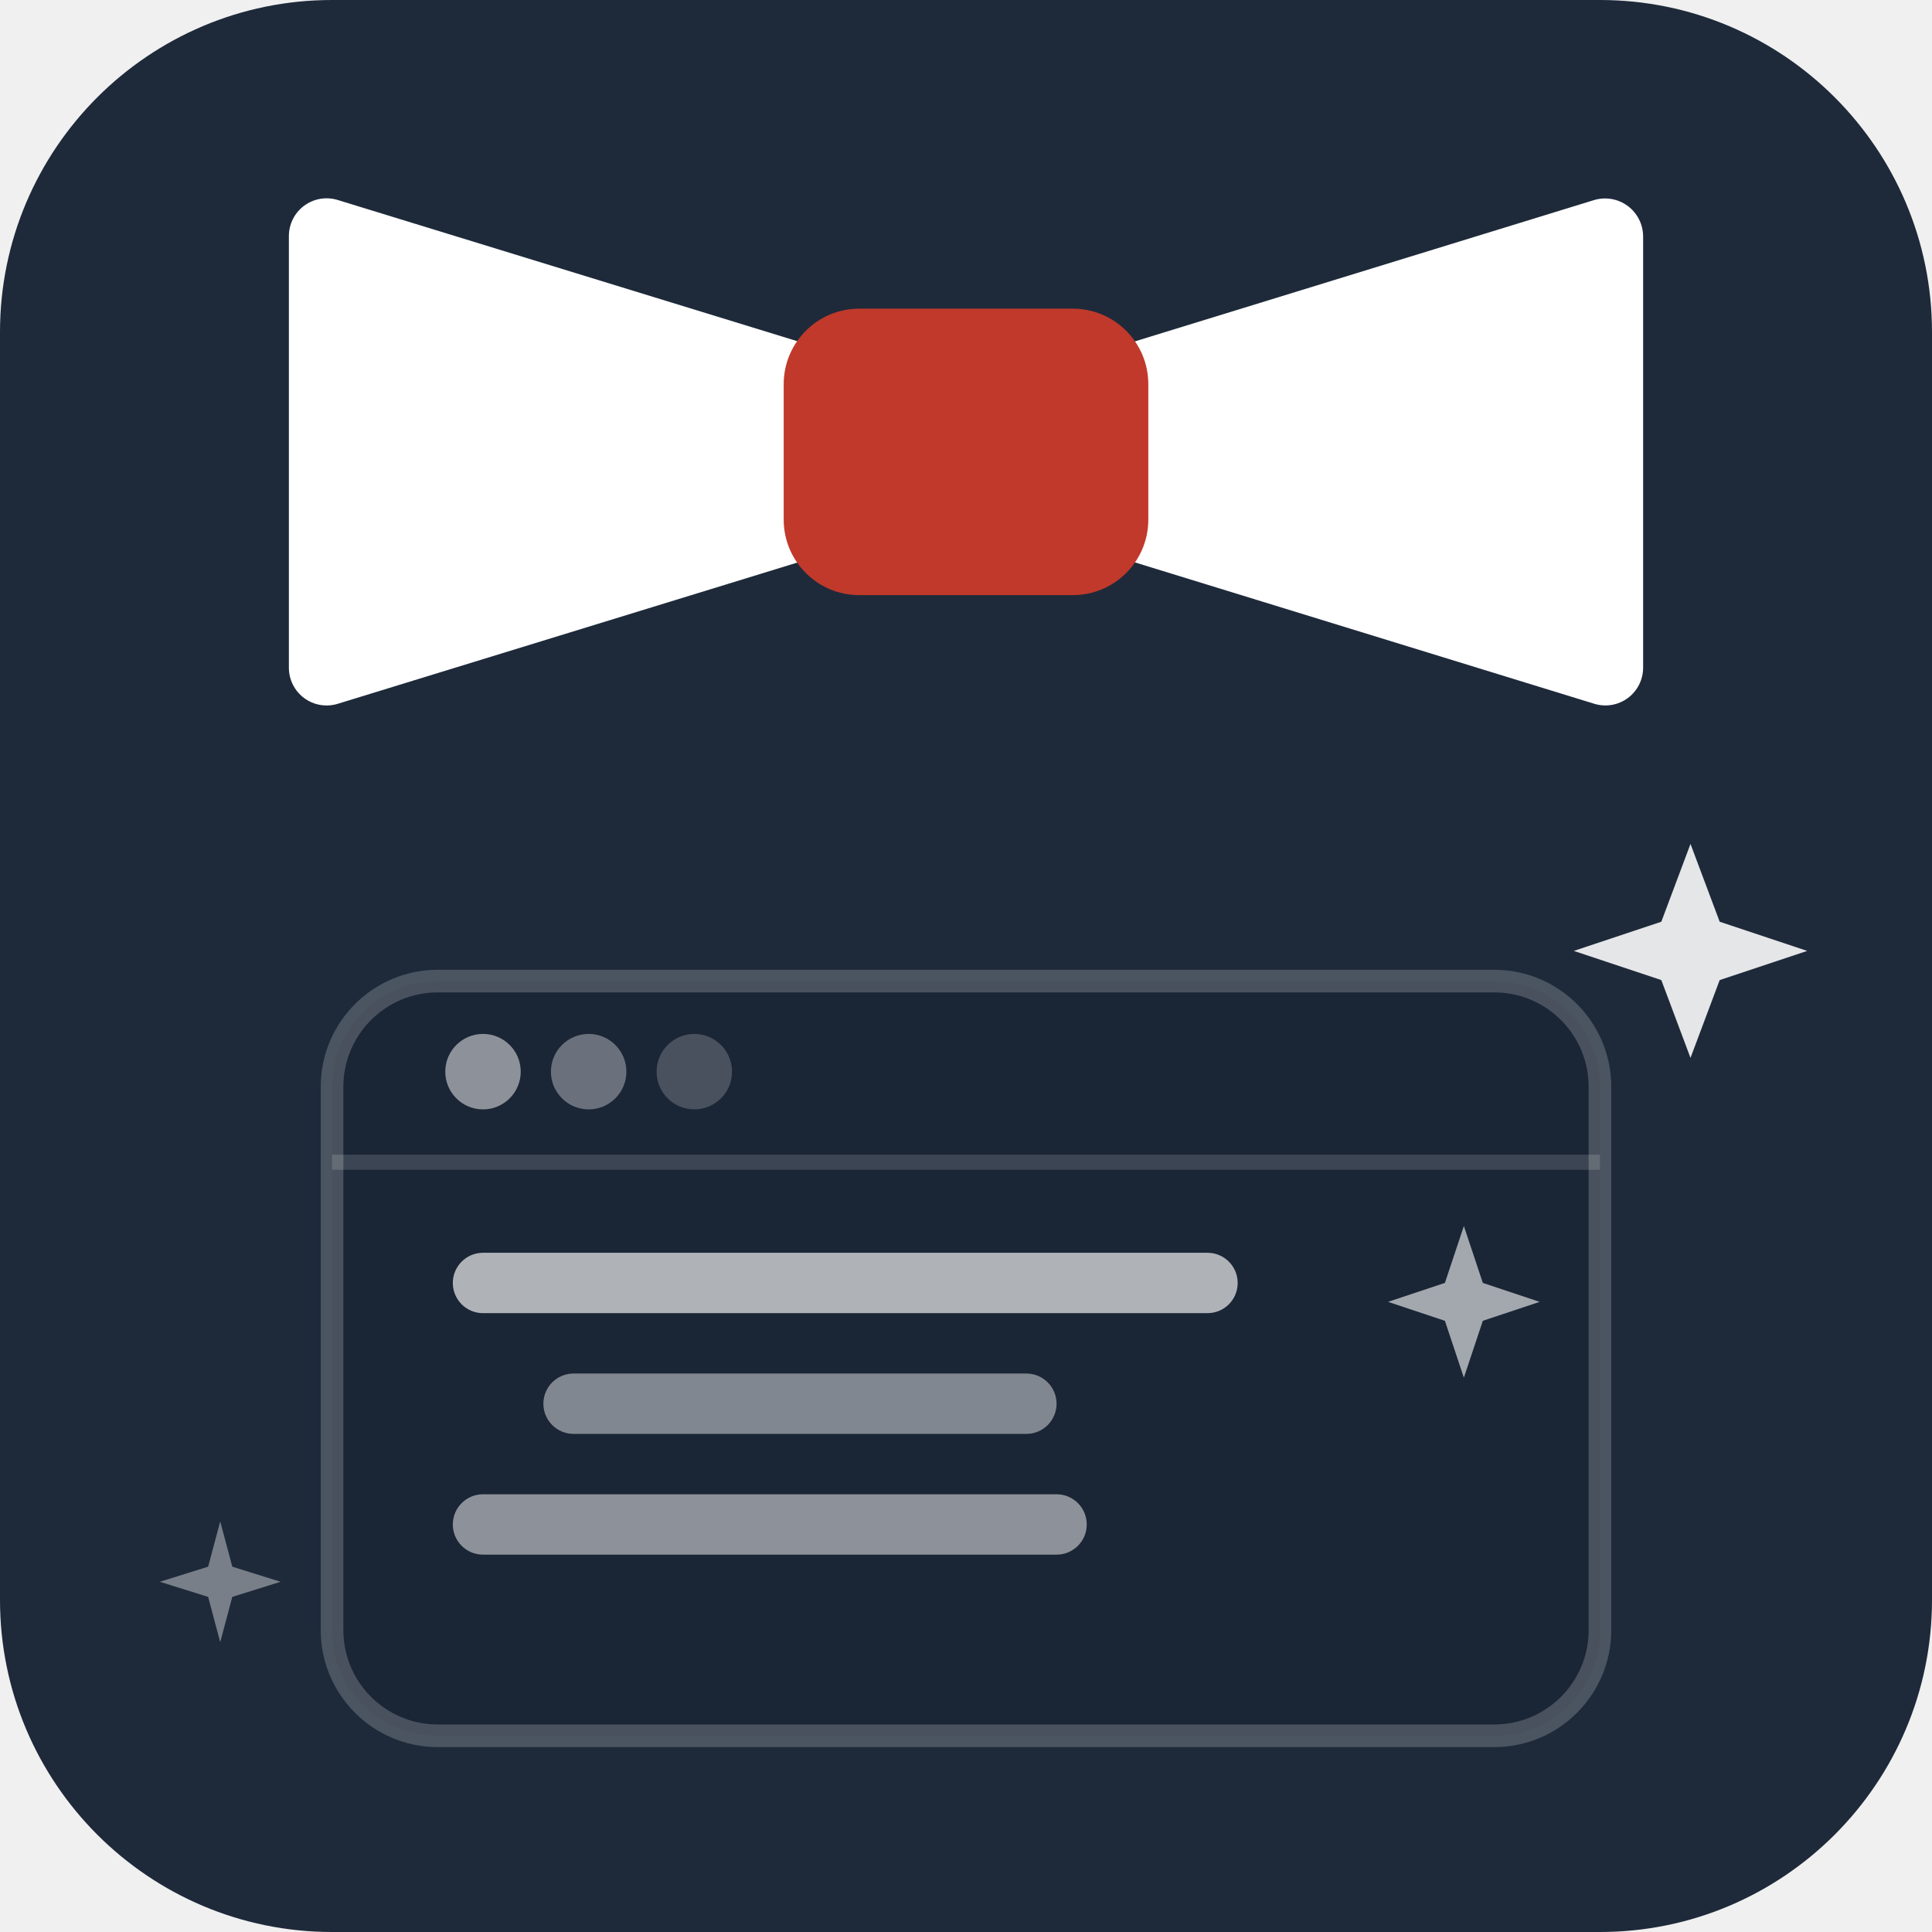
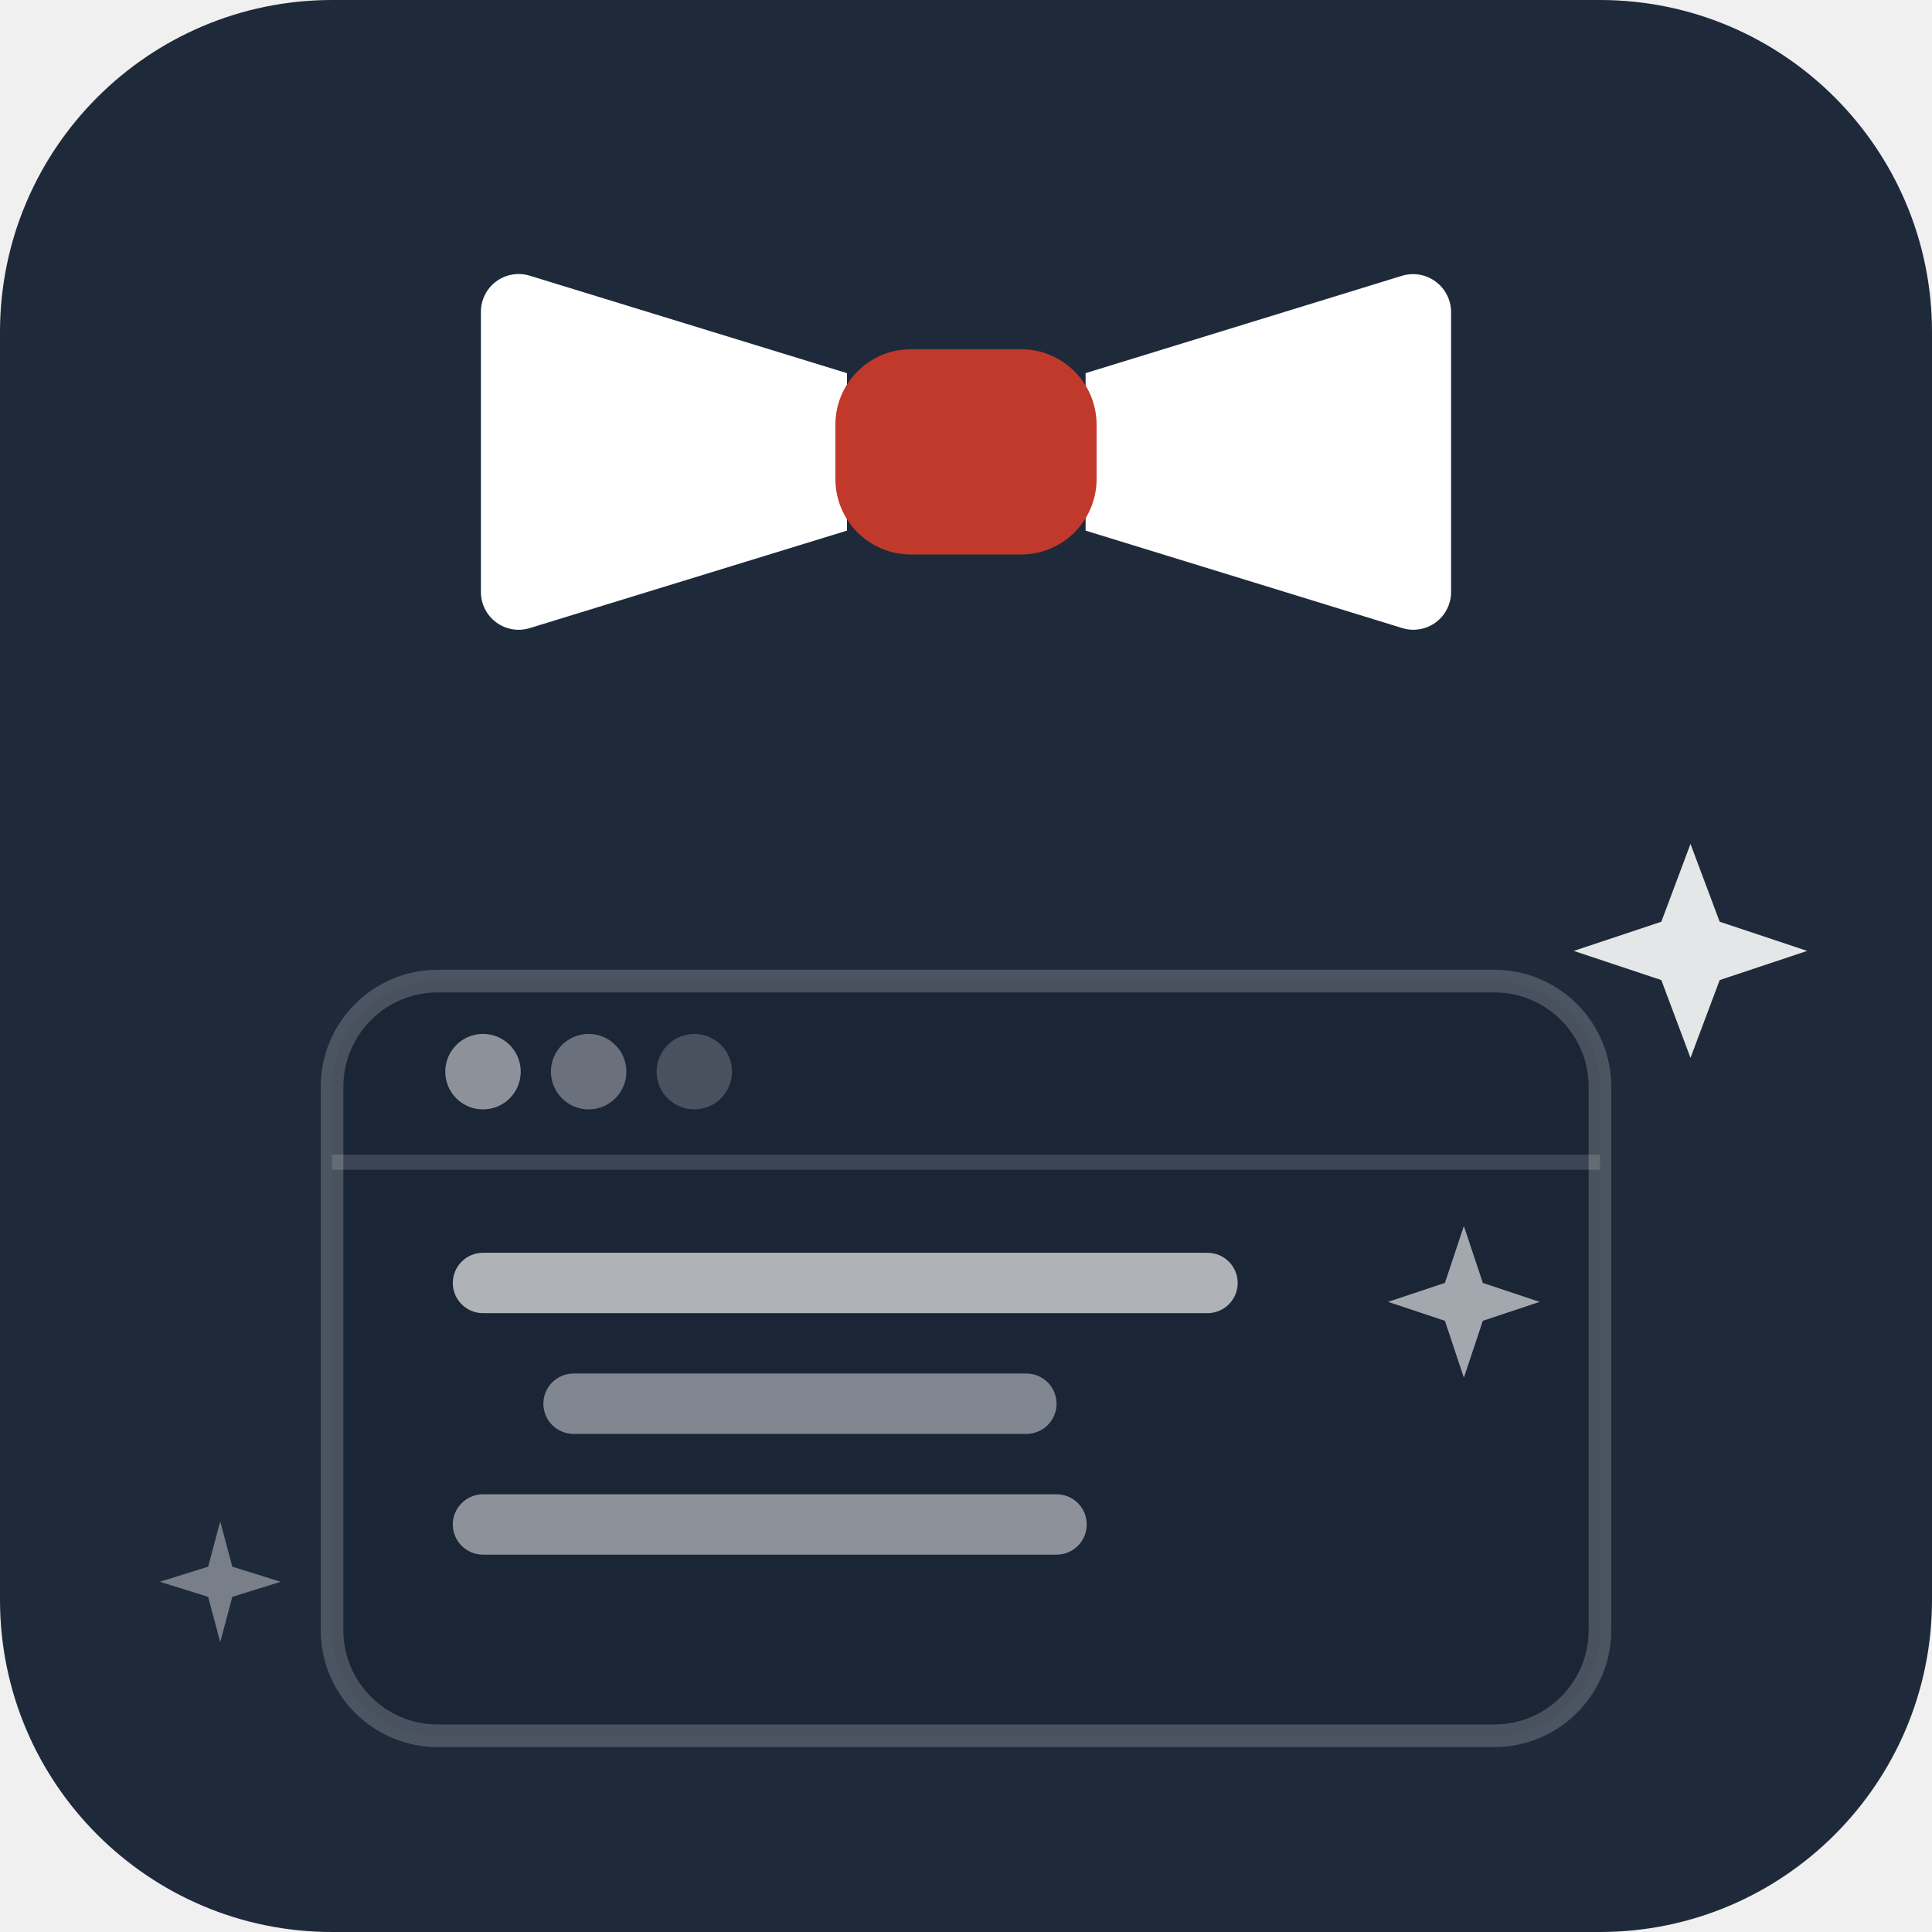
<svg xmlns="http://www.w3.org/2000/svg" xml:space="preserve" fill-rule="evenodd" clip-rule="evenodd" viewBox="0 0 128 128">
  <path fill="#1e2a3a" d="M128 22v84c0 12.142-9.858 22-22 22H22c-12.142 0-22-9.858-22-22V22C0 9.858 9.858 0 22 0h84c12.142 0 22 9.858 22 22" />
-   <path fill="#fff" fill-rule="nonzero" d="M22.374 13.249a2.5 2.5 0 0 0-3.235 2.39v28.6a2.5 2.5 0 0 0 3.235 2.39l30.618-9.409V22.657zM105.597 13.26a2.522 2.522 0 0 1 3.264 2.41v28.567a2.5 2.5 0 0 1-3.235 2.39L75.06 37.22V22.657z" />
+   <path fill="#fff" fill-rule="nonzero" d="M35.096 18.265a2.5 2.5 0 0 0-3.234 2.389v18.57a2.5 2.5 0 0 0 3.234 2.39l21.018-6.459V24.722s-14.415-4.43-21.018-6.457M92.875 18.275a2.52 2.52 0 0 1 3.263 2.41v18.537a2.5 2.5 0 0 1-3.235 2.39l-20.979-6.457V24.722z" />
  <path fill="#1a2535" stroke="#fff" stroke-opacity=".2" stroke-width="1.5" d="M106 72v36c0 3.863-3.137 7-7 7H29c-3.863 0-7-3.137-7-7V72c0-3.863 3.137-7 7-7h70c3.863 0 7 3.137 7 7Z" />
  <path fill="none" stroke="#fff" stroke-opacity=".15" d="M22 77h84" />
  <circle cx="26" cy="74" r="2.5" fill="#fff" fill-opacity=".5" transform="translate(6 -3)" />
  <circle cx="33" cy="74" r="2.5" fill="#fff" fill-opacity=".35" transform="translate(6 -3)" />
  <circle cx="40" cy="74" r="2.5" fill="#fff" fill-opacity=".2" transform="translate(6 -3)" />
  <path fill="#fff" fill-opacity=".65" d="M82 85a2 2 0 0 1-2 2H32a2 2 0 0 1 0-4h48a2 2 0 0 1 2 2" />
  <path fill="#fff" fill-opacity=".45" d="M70 93a2 2 0 0 1-2 2H38a2 2 0 0 1 0-4h30a2 2 0 0 1 2 2" />
  <path fill="#fff" fill-opacity=".5" d="M72 101a2 2 0 0 1-2 2H32a2 2 0 0 1 0-4h38a2 2 0 0 1 2 2" />
  <path fill="#fff" fill-opacity=".88" fill-rule="nonzero" d="m112 55.912 1.933 5.155 5.8 1.933-5.8 1.933L112 70.088l-1.933-5.155-5.8-1.933 5.8-1.933z" />
  <path fill="#fff" fill-opacity=".6" fill-rule="nonzero" d="m96.985 81.227 1.256 3.768 3.768 1.256-3.768 1.256-1.256 3.768-1.256-3.768-3.768-1.256 3.768-1.256z" />
  <path fill="#fff" fill-opacity=".4" fill-rule="nonzero" d="m14.59 100.797.8 3 3.2 1-3.2 1-.8 3-.8-3-3.2-1 3.2-1z" />
-   <path fill="#c0392b" d="M76.078 25.45v8.978c0 2.76-2.24 5-5 5H56.922c-2.76 0-5-2.24-5-5V25.45c0-2.76 2.24-5 5-5h14.156c2.76 0 5 2.24 5 5" />
+   <path fill="#c0392b" d="M72.653 28.14v3.597c0 2.76-2.24 5-5 5h-7.306c-2.76 0-5-2.24-5-5V28.14c0-2.76 2.24-5 5-5h7.306c2.76 0 5 2.24 5 5" />
</svg>
